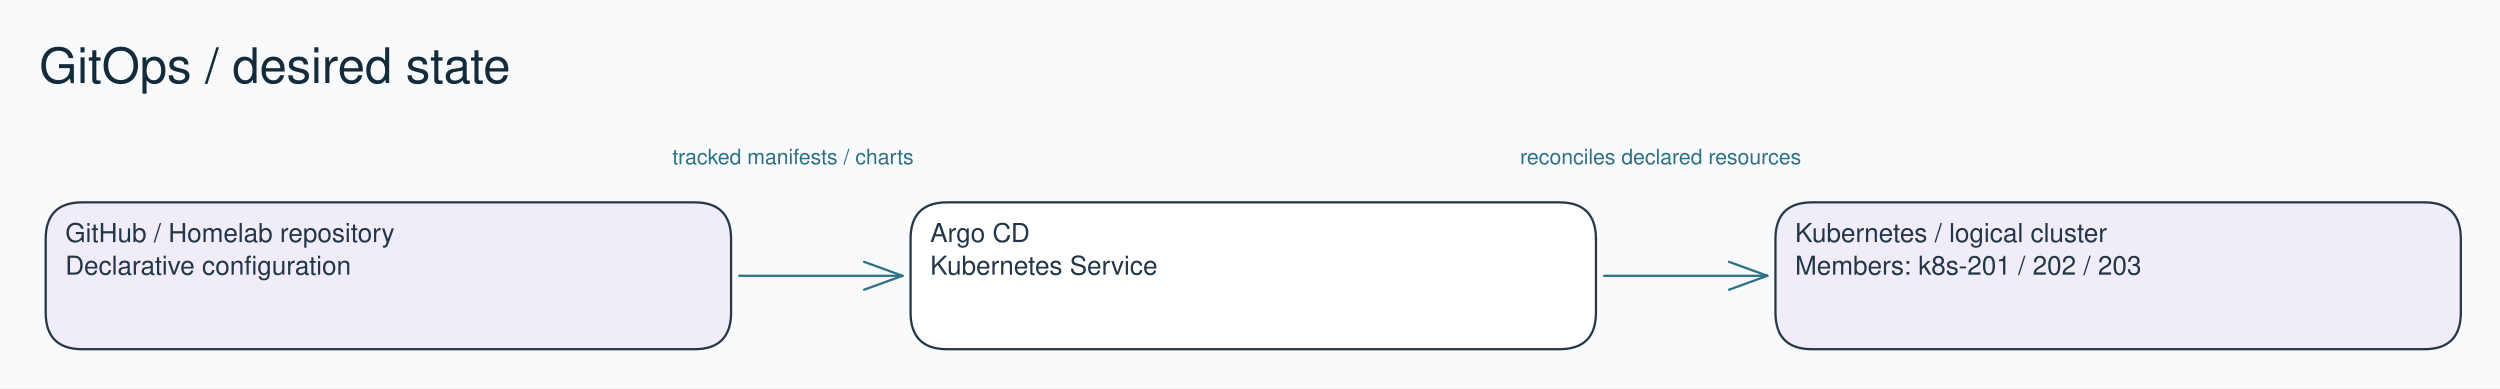
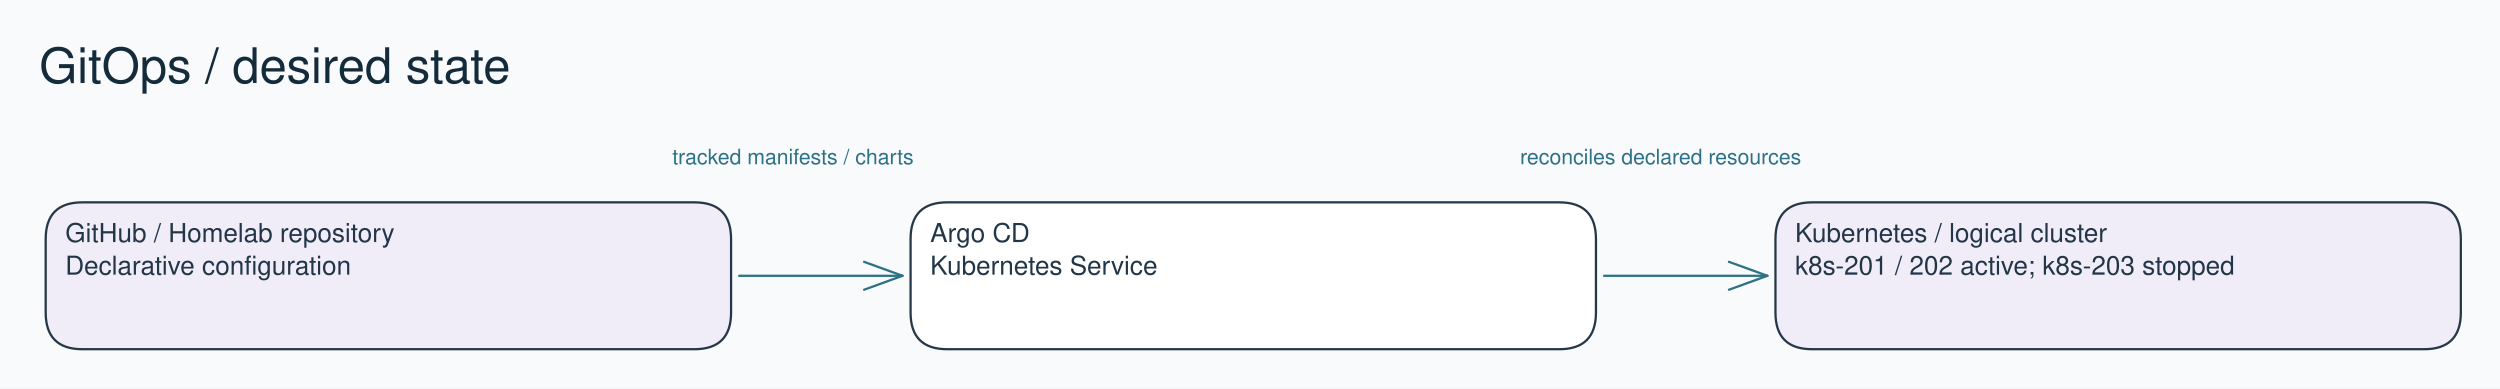
<svg xmlns="http://www.w3.org/2000/svg" version="1.1" viewBox="0 0 1532 238" width="1532" height="238">
  <defs>
    <style class="style-fonts">
      </style>
  </defs>
  <rect x="0" y="0" width="1532" height="238" fill="#f8fafc" />
  <g transform="translate(24 24) rotate(0 191.4 18.75)">
    <text x="0" y="26.851" font-family="Helvetica, sans-serif, Segoe UI Emoji" font-size="30px" fill="#142b3c" text-anchor="start" style="white-space: pre;" direction="ltr" dominant-baseline="alphabetic">GitOps / desired state</text>
  </g>
  <g stroke-linecap="round" transform="translate(28 124) rotate(0 210 45)">
    <path d="M22.5 0 C134.39 0, 246.29 0, 397.5 0 C412.5 0, 420 7.5, 420 22.5 C420 40.47, 420 58.44, 420 67.5 C420 82.5, 412.5 90, 397.5 90 C319.27 90, 241.05 90, 22.5 90 C7.5 90, 0 82.5, 0 67.5 C0 53.5, 0 39.51, 0 22.5 C0 7.5, 7.5 0, 22.5 0" stroke="none" stroke-width="0" fill="#f0edf9" />
    <path d="M22.5 0 C119.41 0, 216.32 0, 397.5 0 M22.5 0 C157.36 0, 292.23 0, 397.5 0 M397.5 0 C412.5 0, 420 7.5, 420 22.5 M397.5 0 C412.5 0, 420 7.5, 420 22.5 M420 22.5 C420 33.41, 420 44.32, 420 67.5 M420 22.5 C420 33.25, 420 43.99, 420 67.5 M420 67.5 C420 82.5, 412.5 90, 397.5 90 M420 67.5 C420 82.5, 412.5 90, 397.5 90 M397.5 90 C298.56 90, 199.63 90, 22.5 90 M397.5 90 C253.05 90, 108.6 90, 22.5 90 M22.5 90 C7.5 90, 0 82.5, 0 67.5 M22.5 90 C7.5 90, 0 82.5, 0 67.5 M0 67.5 C0 54.58, 0 41.66, 0 22.5 M0 67.5 C0 56.94, 0 46.39, 0 22.5 M0 22.5 C0 7.5, 7.5 0, 22.5 0 M0 22.5 C0 7.5, 7.5 0, 22.5 0" stroke="#263848" stroke-width="1.4" fill="none" />
  </g>
  <g transform="translate(40 134) rotate(0 198 35)">
    <text x="0" y="14.32" font-family="Helvetica, sans-serif, Segoe UI Emoji" font-size="16px" fill="#233647" text-anchor="start" style="white-space: pre;" direction="ltr" dominant-baseline="alphabetic">GitHub / Homelab repository</text>
    <text x="0" y="34.32" font-family="Helvetica, sans-serif, Segoe UI Emoji" font-size="16px" fill="#233647" text-anchor="start" style="white-space: pre;" direction="ltr" dominant-baseline="alphabetic">Declarative configuration</text>
  </g>
  <g stroke-linecap="round" transform="translate(558 124) rotate(0 210 45)">
    <path d="M22.5 0 C149.38 0, 276.26 0, 397.5 0 C412.5 0, 420 7.5, 420 22.5 C420 33.75, 420 45.01, 420 67.5 C420 82.5, 412.5 90, 397.5 90 C292.71 90, 187.92 90, 22.5 90 C7.5 90, 0 82.5, 0 67.5 C0 49.61, 0 31.72, 0 22.5 C0 7.5, 7.5 0, 22.5 0" stroke="none" stroke-width="0" fill="#ffffff" />
    <path d="M22.5 0 C119.41 0, 216.32 0, 397.5 0 M22.5 0 C136.36 0, 250.22 0, 397.5 0 M397.5 0 C412.5 0, 420 7.5, 420 22.5 M397.5 0 C412.5 0, 420 7.5, 420 22.5 M420 22.5 C420 34.99, 420 47.47, 420 67.5 M420 22.5 C420 32.3, 420 42.11, 420 67.5 M420 67.5 C420 82.5, 412.5 90, 397.5 90 M420 67.5 C420 82.5, 412.5 90, 397.5 90 M397.5 90 C286.81 90, 176.12 90, 22.5 90 M397.5 90 C316.19 90, 234.87 90, 22.5 90 M22.5 90 C7.5 90, 0 82.5, 0 67.5 M22.5 90 C7.5 90, 0 82.5, 0 67.5 M0 67.5 C0 55.77, 0 44.04, 0 22.5 M0 67.5 C0 50.07, 0 32.63, 0 22.5 M0 22.5 C0 7.5, 7.5 0, 22.5 0 M0 22.5 C0 7.5, 7.5 0, 22.5 0" stroke="#263848" stroke-width="1.4" fill="none" />
  </g>
  <g transform="translate(570 134) rotate(0 198 35)">
    <text x="0" y="14.32" font-family="Helvetica, sans-serif, Segoe UI Emoji" font-size="16px" fill="#233647" text-anchor="start" style="white-space: pre;" direction="ltr" dominant-baseline="alphabetic">Argo CD</text>
    <text x="0" y="34.32" font-family="Helvetica, sans-serif, Segoe UI Emoji" font-size="16px" fill="#233647" text-anchor="start" style="white-space: pre;" direction="ltr" dominant-baseline="alphabetic">Kubernetes Service</text>
  </g>
  <g stroke-linecap="round">
    <g transform="translate(453 169) rotate(0 50 0)">
      <path d="M0 0 C25.84 0, 51.69 0, 100 0 M0 0 C24.76 0, 49.52 0, 100 0" stroke="#2c7185" stroke-width="1.4" fill="none" />
    </g>
    <g transform="translate(453 169) rotate(0 50 0)">
      <path d="M76.51 8.55 C82.58 6.34, 88.65 4.13, 100 0 M76.51 8.55 C82.32 6.43, 88.14 4.32, 100 0" stroke="#2c7185" stroke-width="1.4" fill="none" />
    </g>
    <g transform="translate(453 169) rotate(0 50 0)">
      <path d="M76.51 -8.55 C82.58 -6.34, 88.65 -4.13, 100 0 M76.51 -8.55 C82.32 -6.43, 88.14 -4.32, 100 0" stroke="#2c7185" stroke-width="1.4" fill="none" />
    </g>
  </g>
  <mask />
  <g transform="translate(412 89) rotate(0 98.02 8.125)">
    <text x="0" y="11.635" font-family="Helvetica, sans-serif, Segoe UI Emoji" font-size="13px" fill="#2c7185" text-anchor="start" style="white-space: pre;" direction="ltr" dominant-baseline="alphabetic">tracked manifests / charts</text>
  </g>
  <g stroke-linecap="round" transform="translate(1088 124) rotate(0 210 45)">
    <path d="M22.5 0 C104.36 0, 186.22 0, 397.5 0 C412.5 0, 420 7.5, 420 22.5 C420 38.32, 420 54.14, 420 67.5 C420 82.5, 412.5 90, 397.5 90 C314.57 90, 231.65 90, 22.5 90 C7.5 90, 0 82.5, 0 67.5 C0 50.83, 0 34.16, 0 22.5 C0 7.5, 7.5 0, 22.5 0" stroke="none" stroke-width="0" fill="#f0edf9" />
    <path d="M22.5 0 C119.42 0, 216.34 0, 397.5 0 M22.5 0 C169.35 0, 316.2 0, 397.5 0 M397.5 0 C412.5 0, 420 7.5, 420 22.5 M397.5 0 C412.5 0, 420 7.5, 420 22.5 M420 22.5 C420 38.14, 420 53.77, 420 67.5 M420 22.5 C420 39.42, 420 56.33, 420 67.5 M420 67.5 C420 82.5, 412.5 90, 397.5 90 M420 67.5 C420 82.5, 412.5 90, 397.5 90 M397.5 90 C263.3 90, 129.1 90, 22.5 90 M397.5 90 C292.46 90, 187.41 90, 22.5 90 M22.5 90 C7.5 90, 0 82.5, 0 67.5 M22.5 90 C7.5 90, 0 82.5, 0 67.5 M0 67.5 C0 58.14, 0 48.79, 0 22.5 M0 67.5 C0 54.31, 0 41.12, 0 22.5 M0 22.5 C0 7.5, 7.5 0, 22.5 0 M0 22.5 C0 7.5, 7.5 0, 22.5 0" stroke="#263848" stroke-width="1.4" fill="none" />
  </g>
  <g transform="translate(1100 134) rotate(0 198 35)">
    <text x="0" y="14.32" font-family="Helvetica, sans-serif, Segoe UI Emoji" font-size="16px" fill="#233647" text-anchor="start" style="white-space: pre;" direction="ltr" dominant-baseline="alphabetic">Kubernetes / logical cluster</text>
-     <text x="0" y="34.32" font-family="Helvetica, sans-serif, Segoe UI Emoji" font-size="16px" fill="#233647" text-anchor="start" style="white-space: pre;" direction="ltr" dominant-baseline="alphabetic">Members: k8s-201 / 202 / 203</text>
+     <text x="0" y="34.32" font-family="Helvetica, sans-serif, Segoe UI Emoji" font-size="16px" fill="#233647" text-anchor="start" style="white-space: pre;" direction="ltr" dominant-baseline="alphabetic">k8s-201 / 202 active; k8s-203 stopped</text>
  </g>
  <g stroke-linecap="round">
    <g transform="translate(983 169) rotate(0 50 0)">
      <path d="M0 0 C25.85 0, 51.69 0, 100 0 M0 0 C33.56 0, 67.12 0, 100 0" stroke="#2c7185" stroke-width="1.4" fill="none" />
    </g>
    <g transform="translate(983 169) rotate(0 50 0)">
      <path d="M76.51 8.55 C82.58 6.34, 88.65 4.13, 100 0 M76.51 8.55 C84.39 5.68, 92.28 2.81, 100 0" stroke="#2c7185" stroke-width="1.4" fill="none" />
    </g>
    <g transform="translate(983 169) rotate(0 50 0)">
      <path d="M76.51 -8.55 C82.58 -6.34, 88.65 -4.13, 100 0 M76.51 -8.55 C84.39 -5.68, 92.28 -2.81, 100 0" stroke="#2c7185" stroke-width="1.4" fill="none" />
    </g>
  </g>
  <mask />
  <g transform="translate(931.5 89) rotate(0 109.33 8.125)">
    <text x="0" y="11.635" font-family="Helvetica, sans-serif, Segoe UI Emoji" font-size="13px" fill="#2c7185" text-anchor="start" style="white-space: pre;" direction="ltr" dominant-baseline="alphabetic">reconciles declared resources</text>
  </g>
</svg>
